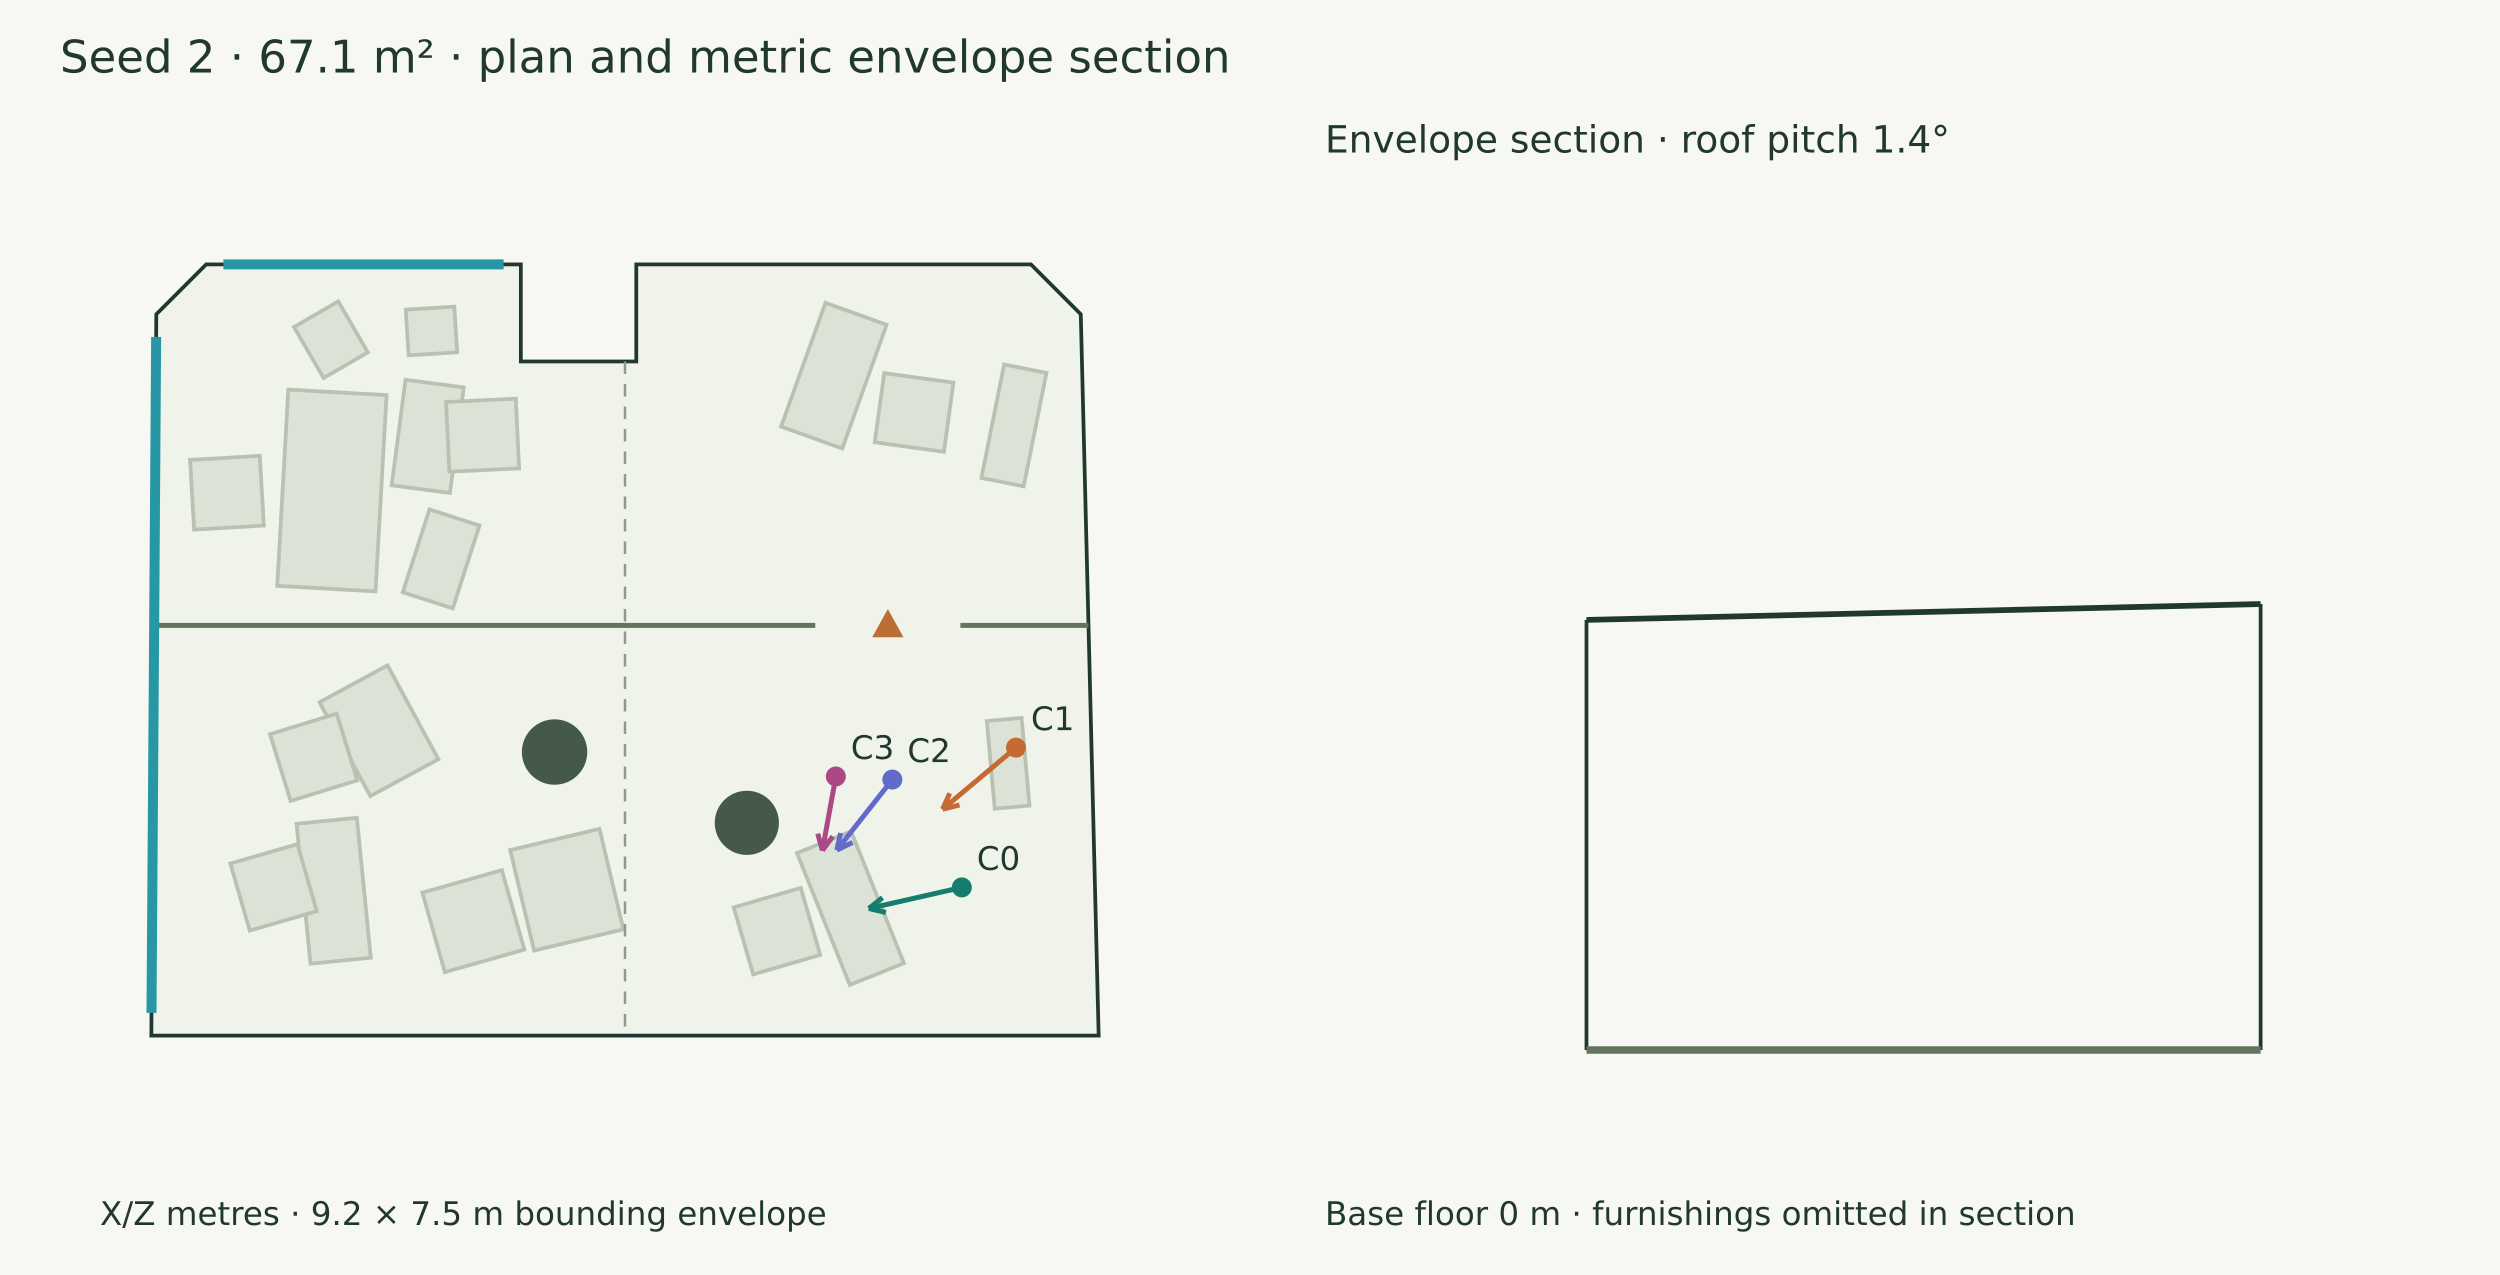
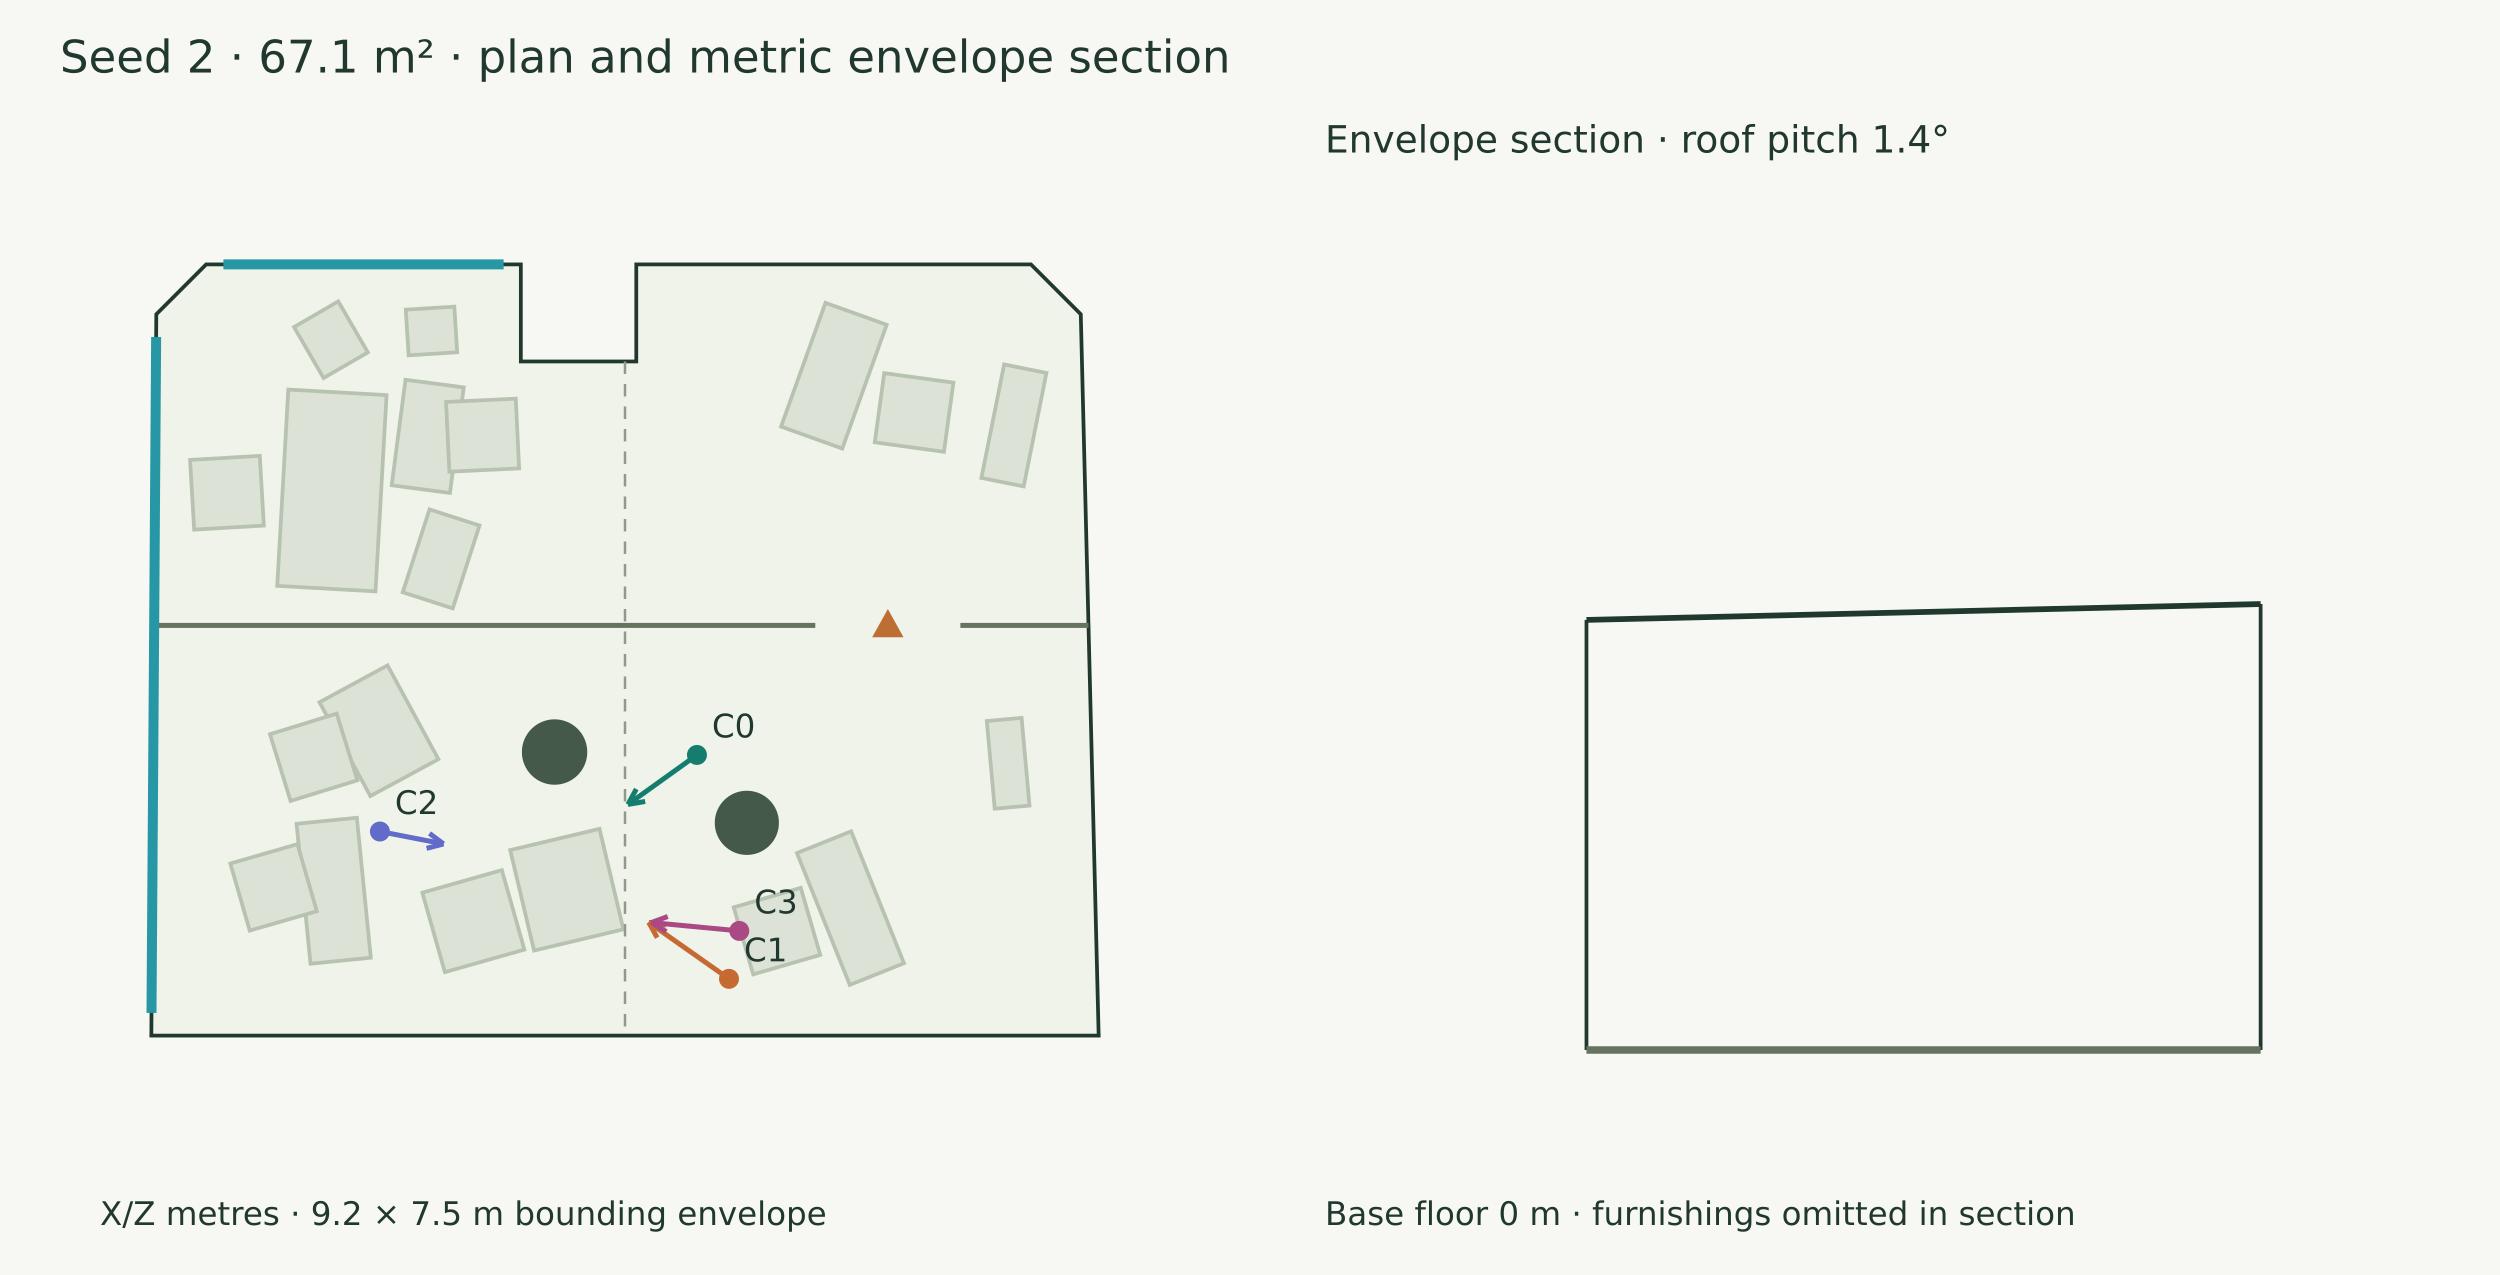
<svg xmlns="http://www.w3.org/2000/svg" width="1000" height="510" viewBox="0 0 1000 510">
  <rect width="100%" height="100%" fill="#f7f8f3" />
  <g font-family="DejaVu Sans" fill="#20382e">
    <text x="24.000" y="29.000" font-size="18">Seed 2 · 67.1 m² · plan and metric envelope section</text>
    <polygon points="82.471,105.751 208.336,105.751 208.336,144.590 254.511,144.590 254.511,105.751 412.361,105.751 432.311,125.701 439.466,414.249 60.534,414.249 62.521,125.701" fill="#eff3e9" stroke="#20382e" stroke-width="1.5" />
    <polygon points="154.623,158.049 150.196,236.556 110.897,234.340 115.324,155.833" fill="#dce3d6" stroke="#b7c2b0" stroke-width="1.5" />
    <polygon points="103.913,182.346 105.537,210.224 77.659,211.848 76.035,183.970" fill="#dce3d6" stroke="#b7c2b0" stroke-width="1.5" />
    <polygon points="312.434,170.648 330.187,121.138 354.656,129.912 336.903,179.422" fill="#dce3d6" stroke="#b7c2b0" stroke-width="1.5" />
    <polygon points="349.907,176.929 353.699,149.262 381.366,153.053 377.575,180.720" fill="#dce3d6" stroke="#b7c2b0" stroke-width="1.5" />
    <polygon points="156.669,194.128 162.204,151.909 185.509,154.965 179.974,197.183" fill="#dce3d6" stroke="#b7c2b0" stroke-width="1.5" />
    <polygon points="179.745,188.683 178.417,160.789 206.311,159.461 207.639,187.355" fill="#dce3d6" stroke="#b7c2b0" stroke-width="1.5" />
    <polygon points="392.567,191.170 401.661,145.788 418.573,149.177 409.479,194.560" fill="#dce3d6" stroke="#b7c2b0" stroke-width="1.5" />
    <polygon points="239.802,331.544 249.348,371.726 213.629,380.212 204.083,340.029" fill="#dce3d6" stroke="#b7c2b0" stroke-width="1.5" />
    <polygon points="200.734,348.042 209.750,379.831 177.953,388.849 168.938,357.060" fill="#dce3d6" stroke="#b7c2b0" stroke-width="1.5" />
    <polygon points="155.014,266.144 175.358,303.679 148.136,318.435 127.791,280.900" fill="#dce3d6" stroke="#b7c2b0" stroke-width="1.5" />
    <polygon points="134.678,285.444 142.915,312.127 116.231,320.364 107.994,293.680" fill="#dce3d6" stroke="#b7c2b0" stroke-width="1.5" />
    <polygon points="340.456,332.527 361.583,385.275 339.908,393.956 318.781,341.209" fill="#dce3d6" stroke="#b7c2b0" stroke-width="1.5" />
    <polygon points="320.303,355.136 328.095,381.953 301.278,389.745 293.486,362.929" fill="#dce3d6" stroke="#b7c2b0" stroke-width="1.5" />
    <polygon points="142.734,327.106 148.314,383.077 124.205,385.480 118.625,329.509" fill="#dce3d6" stroke="#b7c2b0" stroke-width="1.5" />
    <polygon points="118.972,337.658 126.716,364.489 99.885,372.232 92.141,345.402" fill="#dce3d6" stroke="#b7c2b0" stroke-width="1.5" />
    <polygon points="397.888,323.479 394.729,288.407 408.636,287.155 411.794,322.227" fill="#dce3d6" stroke="#b7c2b0" stroke-width="1.5" />
    <polygon points="163.450,142.127 162.310,123.869 181.727,122.657 182.867,140.915" fill="#dce3d6" stroke="#b7c2b0" stroke-width="1.5" />
    <polygon points="161.102,236.915 171.797,203.763 191.793,210.214 181.098,243.366" fill="#dce3d6" stroke="#b7c2b0" stroke-width="1.5" />
    <polygon points="129.426,151.208 117.604,130.812 135.308,120.551 147.129,140.948" fill="#dce3d6" stroke="#b7c2b0" stroke-width="1.5" />
    <circle cx="298.735" cy="329.134" r="12.836" fill="#45594a" />
    <circle cx="221.829" cy="300.814" r="13.082" fill="#45594a" />
    <path d="M61.664,250.160 L326.121,250.160" stroke="#65745f" stroke-width="2" fill="none" />
    <path d="M384.147,250.160 L435.397,250.160" stroke="#65745f" stroke-width="2" fill="none" />
    <polygon points="355.134,245.160 350.134,254.160 360.134,254.160" fill="#bc6e35" stroke="#bc6e35" stroke-width="1.5" />
    <path d="M89.356,105.751 L201.452,105.751" stroke="#2797a5" stroke-width="4" fill="none" />
    <path d="M60.596,405.170 L62.458,134.780" stroke="#2797a5" stroke-width="4" fill="none" />
-     <path d="M384.725,354.963 L347.528,363.405" stroke="#147d70" stroke-width="2" fill="none" />
-     <path d="M347.528,363.405 L353.001,359.041" stroke="#147d70" stroke-width="2" fill="none" />
-     <path d="M347.528,363.405 L354.348,364.979" stroke="#147d70" stroke-width="2" fill="none" />
-     <circle cx="384.725" cy="354.963" r="4" fill="#147d70" />
-     <text x="390.725" y="347.963" font-size="13">C0</text>
-     <path d="M406.393,299.043 L377.026,323.691" stroke="#c56a33" stroke-width="2" fill="none" />
-     <path d="M377.026,323.691 L379.897,317.307" stroke="#c56a33" stroke-width="2" fill="none" />
-     <path d="M377.026,323.691 L383.811,321.971" stroke="#c56a33" stroke-width="2" fill="none" />
-     <circle cx="406.393" cy="299.043" r="4" fill="#c56a33" />
-     <text x="412.393" y="292.043" font-size="13">C1</text>
-     <path d="M356.940,311.828 L334.729,340.033" stroke="#626aca" stroke-width="2" fill="none" />
-     <path d="M334.729,340.033 L336.237,333.198" stroke="#626aca" stroke-width="2" fill="none" />
-     <path d="M334.729,340.033 L341.021,336.965" stroke="#626aca" stroke-width="2" fill="none" />
-     <circle cx="356.94" cy="311.828" r="4" fill="#626aca" />
-     <text x="362.940" y="304.828" font-size="13">C2</text>
-     <path d="M334.336,310.589 L328.967,340.197" stroke="#aa4984" stroke-width="2" fill="none" />
-     <path d="M328.967,340.197 L327.096,333.452" stroke="#aa4984" stroke-width="2" fill="none" />
-     <path d="M328.967,340.197 L333.088,334.538" stroke="#aa4984" stroke-width="2" fill="none" />
-     <circle cx="334.336" cy="310.589" r="4" fill="#aa4984" />
-     <text x="340.336" y="303.589" font-size="13">C3</text>
+     <path d="M278.778,301.974 L251.175,321.767" stroke="#147d70" stroke-width="2" fill="none" />
+     <path d="M251.175,321.767 L254.523,315.619" stroke="#147d70" stroke-width="2" fill="none" />
+     <path d="M251.175,321.767 L258.072,320.568" stroke="#147d70" stroke-width="2" fill="none" />
+     <circle cx="278.778" cy="301.974" r="4" fill="#147d70" />
+     <text x="284.778" y="294.974" font-size="13">C0</text>
+     <path d="M291.597,391.539 L259.480,368.954" stroke="#c56a33" stroke-width="2" fill="none" />
+     <path d="M259.480,368.954 L266.387,370.089" stroke="#c56a33" stroke-width="2" fill="none" />
+     <path d="M259.480,368.954 L262.884,375.071" stroke="#c56a33" stroke-width="2" fill="none" />
+     <circle cx="291.597" cy="391.539" r="4" fill="#c56a33" />
+     <text x="297.597" y="384.539" font-size="13">C1</text>
+     <path d="M151.962,332.609 L177.401,337.561" stroke="#626aca" stroke-width="2" fill="none" />
+     <path d="M177.401,337.561 L170.632,339.345" stroke="#626aca" stroke-width="2" fill="none" />
+     <path d="M177.401,337.561 L171.795,333.368" stroke="#626aca" stroke-width="2" fill="none" />
+     <circle cx="151.962" cy="332.609" r="4" fill="#626aca" />
+     <text x="157.962" y="325.609" font-size="13">C2</text>
+     <path d="M295.713,372.366 L260.526,369.030" stroke="#aa4984" stroke-width="2" fill="none" />
+     <path d="M260.526,369.030 L267.088,366.594" stroke="#aa4984" stroke-width="2" fill="none" />
+     <path d="M260.526,369.030 L266.514,372.656" stroke="#aa4984" stroke-width="2" fill="none" />
+     <circle cx="295.713" cy="372.366" r="4" fill="#aa4984" />
+     <text x="301.713" y="365.366" font-size="13">C3</text>
    <text x="40.000" y="490.000" font-size="13">X/Z metres · 9.2 × 7.5 m bounding envelope</text>
    <path d="M250.000,144.590 L250.000,414.249" stroke="#909a8b" stroke-width="1" stroke-dasharray="5 4" fill="none" />
    <path d="M634.590,247.960 L904.249,241.612" stroke="#20382e" stroke-width="2.3" fill="none" />
    <path d="M634.590,420.000 L634.590,247.960" stroke="#20382e" stroke-width="1.5" fill="none" />
    <path d="M904.249,420.000 L904.249,241.612" stroke="#20382e" stroke-width="1.5" fill="none" />
    <path d="M634.590,420.000 L904.249,420.000" stroke="#65745f" stroke-width="3" fill="none" />
    <path d="M634.590,420.000 L634.590,420.000" stroke="#8d9a85" stroke-width="1" fill="none" />
    <path d="M904.249,420.000 L904.249,420.000" stroke="#8d9a85" stroke-width="1" fill="none" />
    <text x="530.000" y="61.000" font-size="15">Envelope section · roof pitch 1.4°</text>
    <text x="530.000" y="490.000" font-size="13">Base floor 0 m · furnishings omitted in section</text>
  </g>
</svg>
